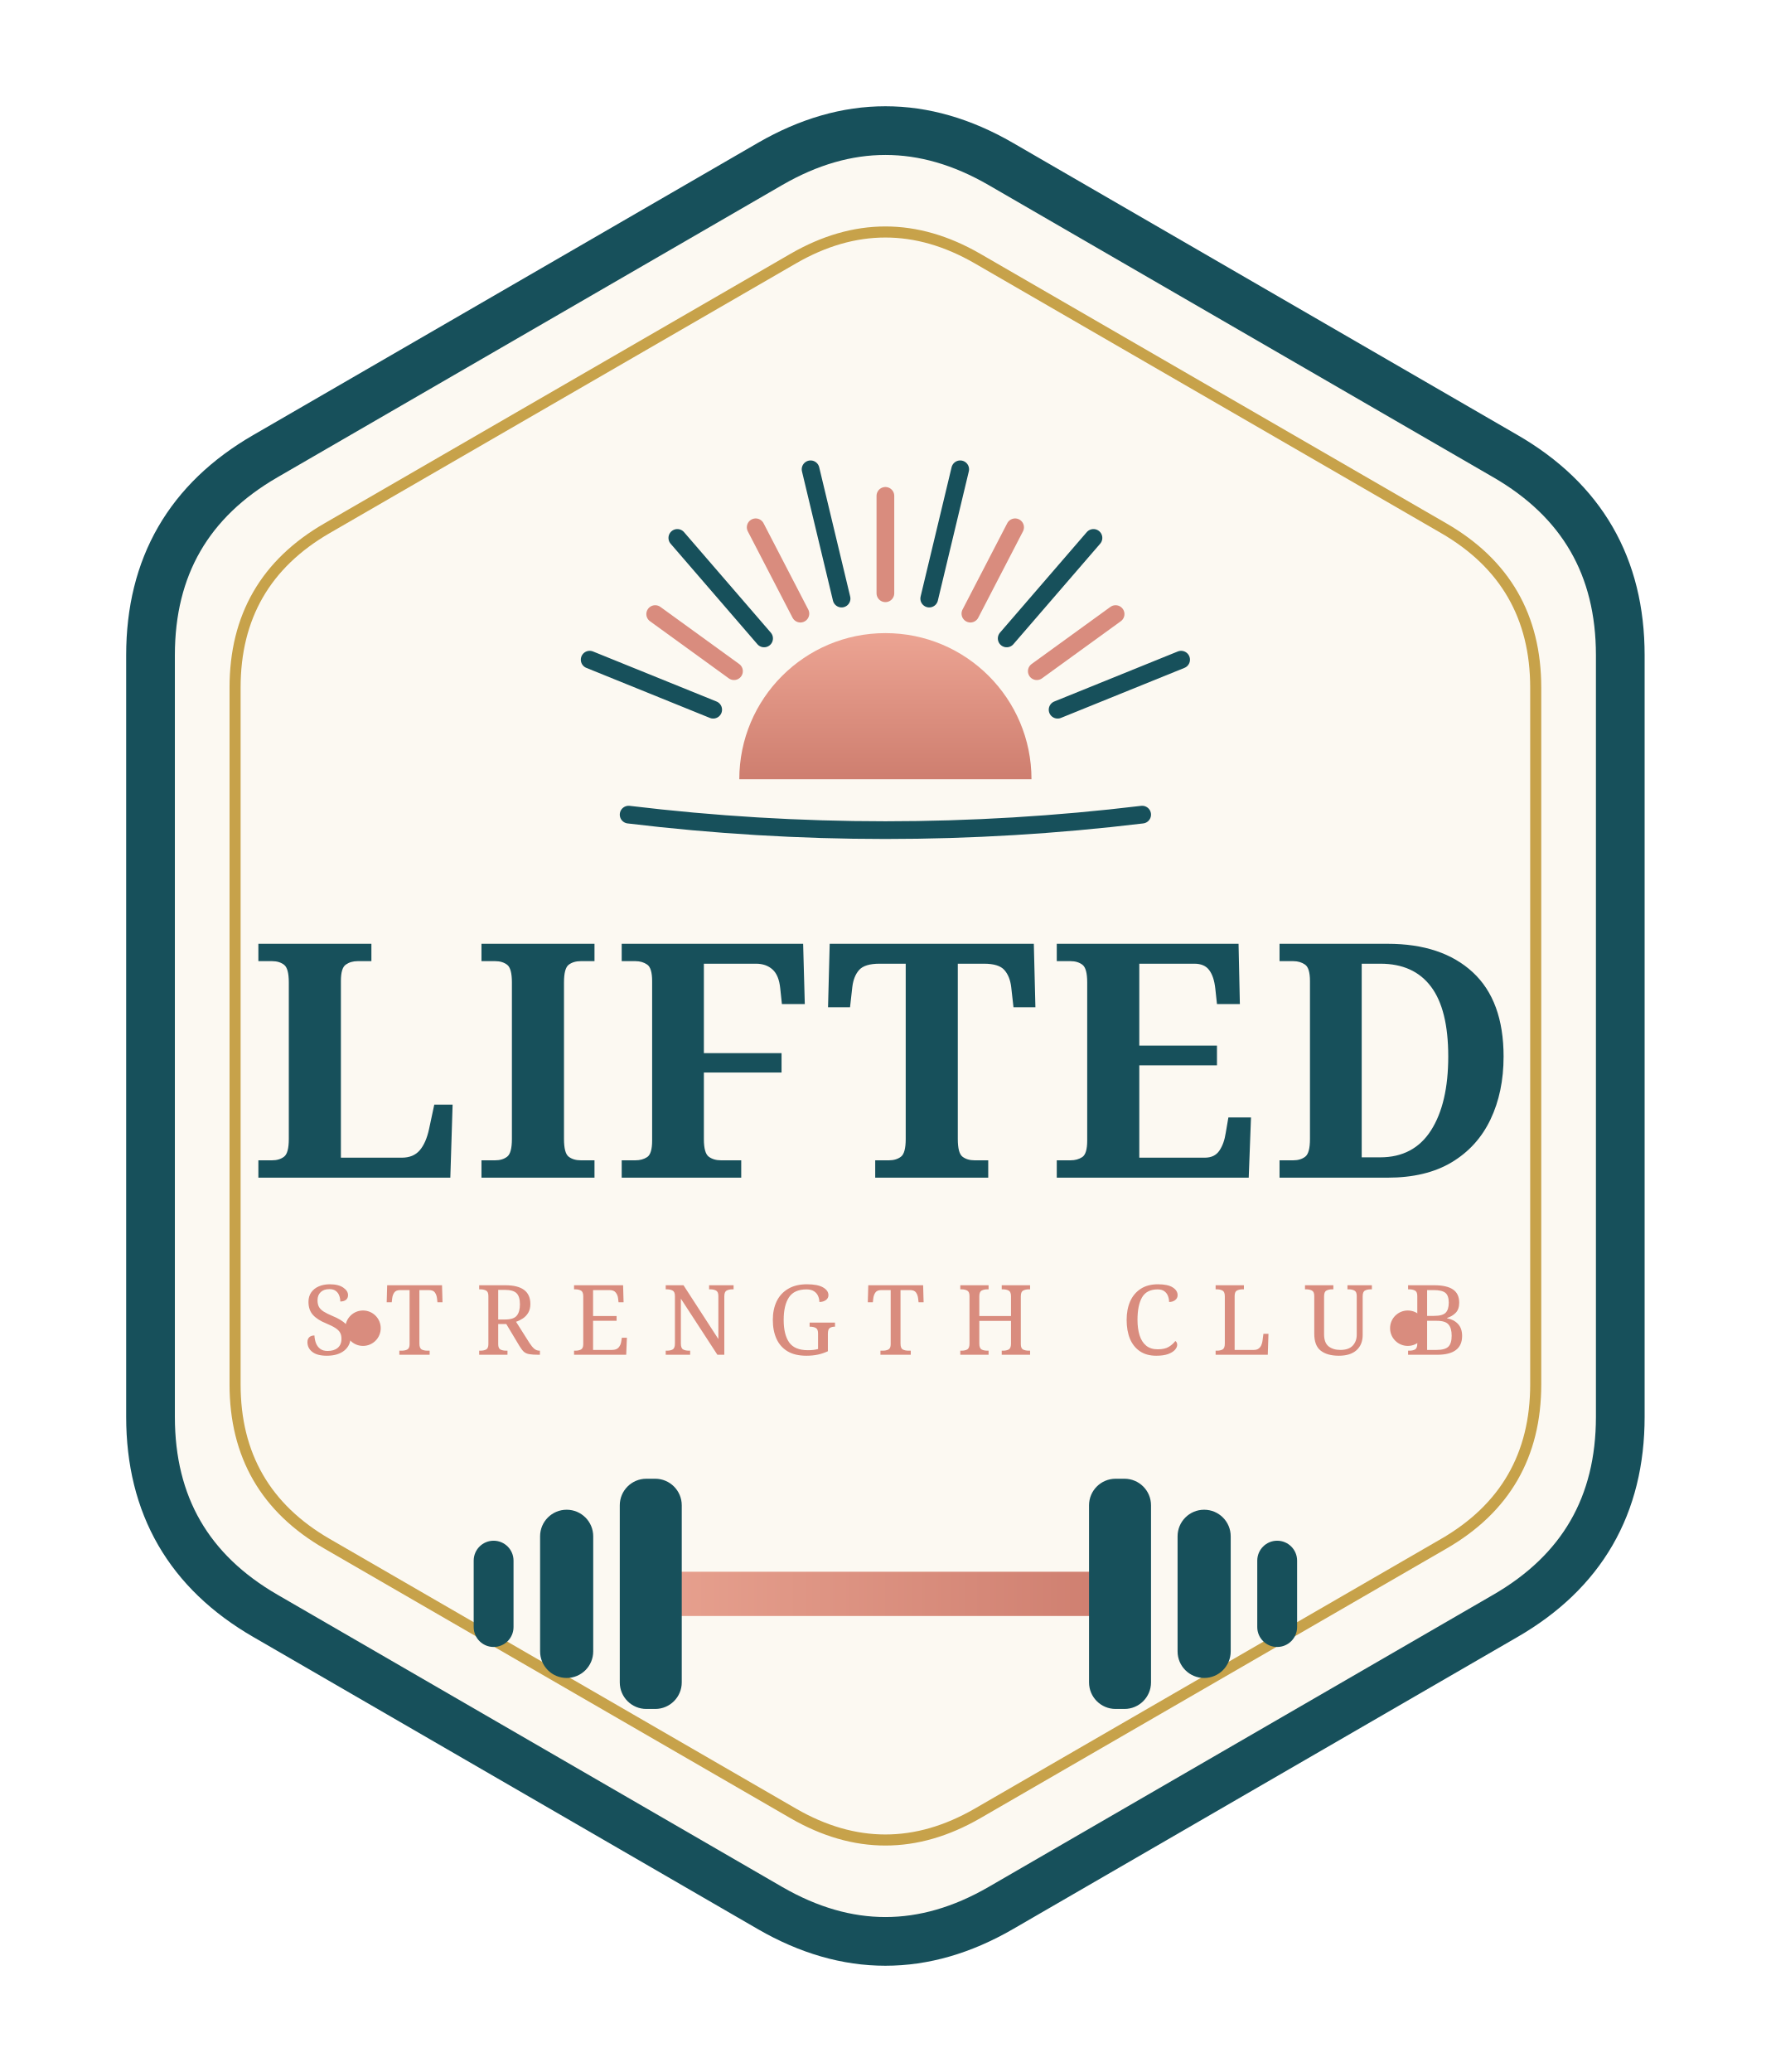
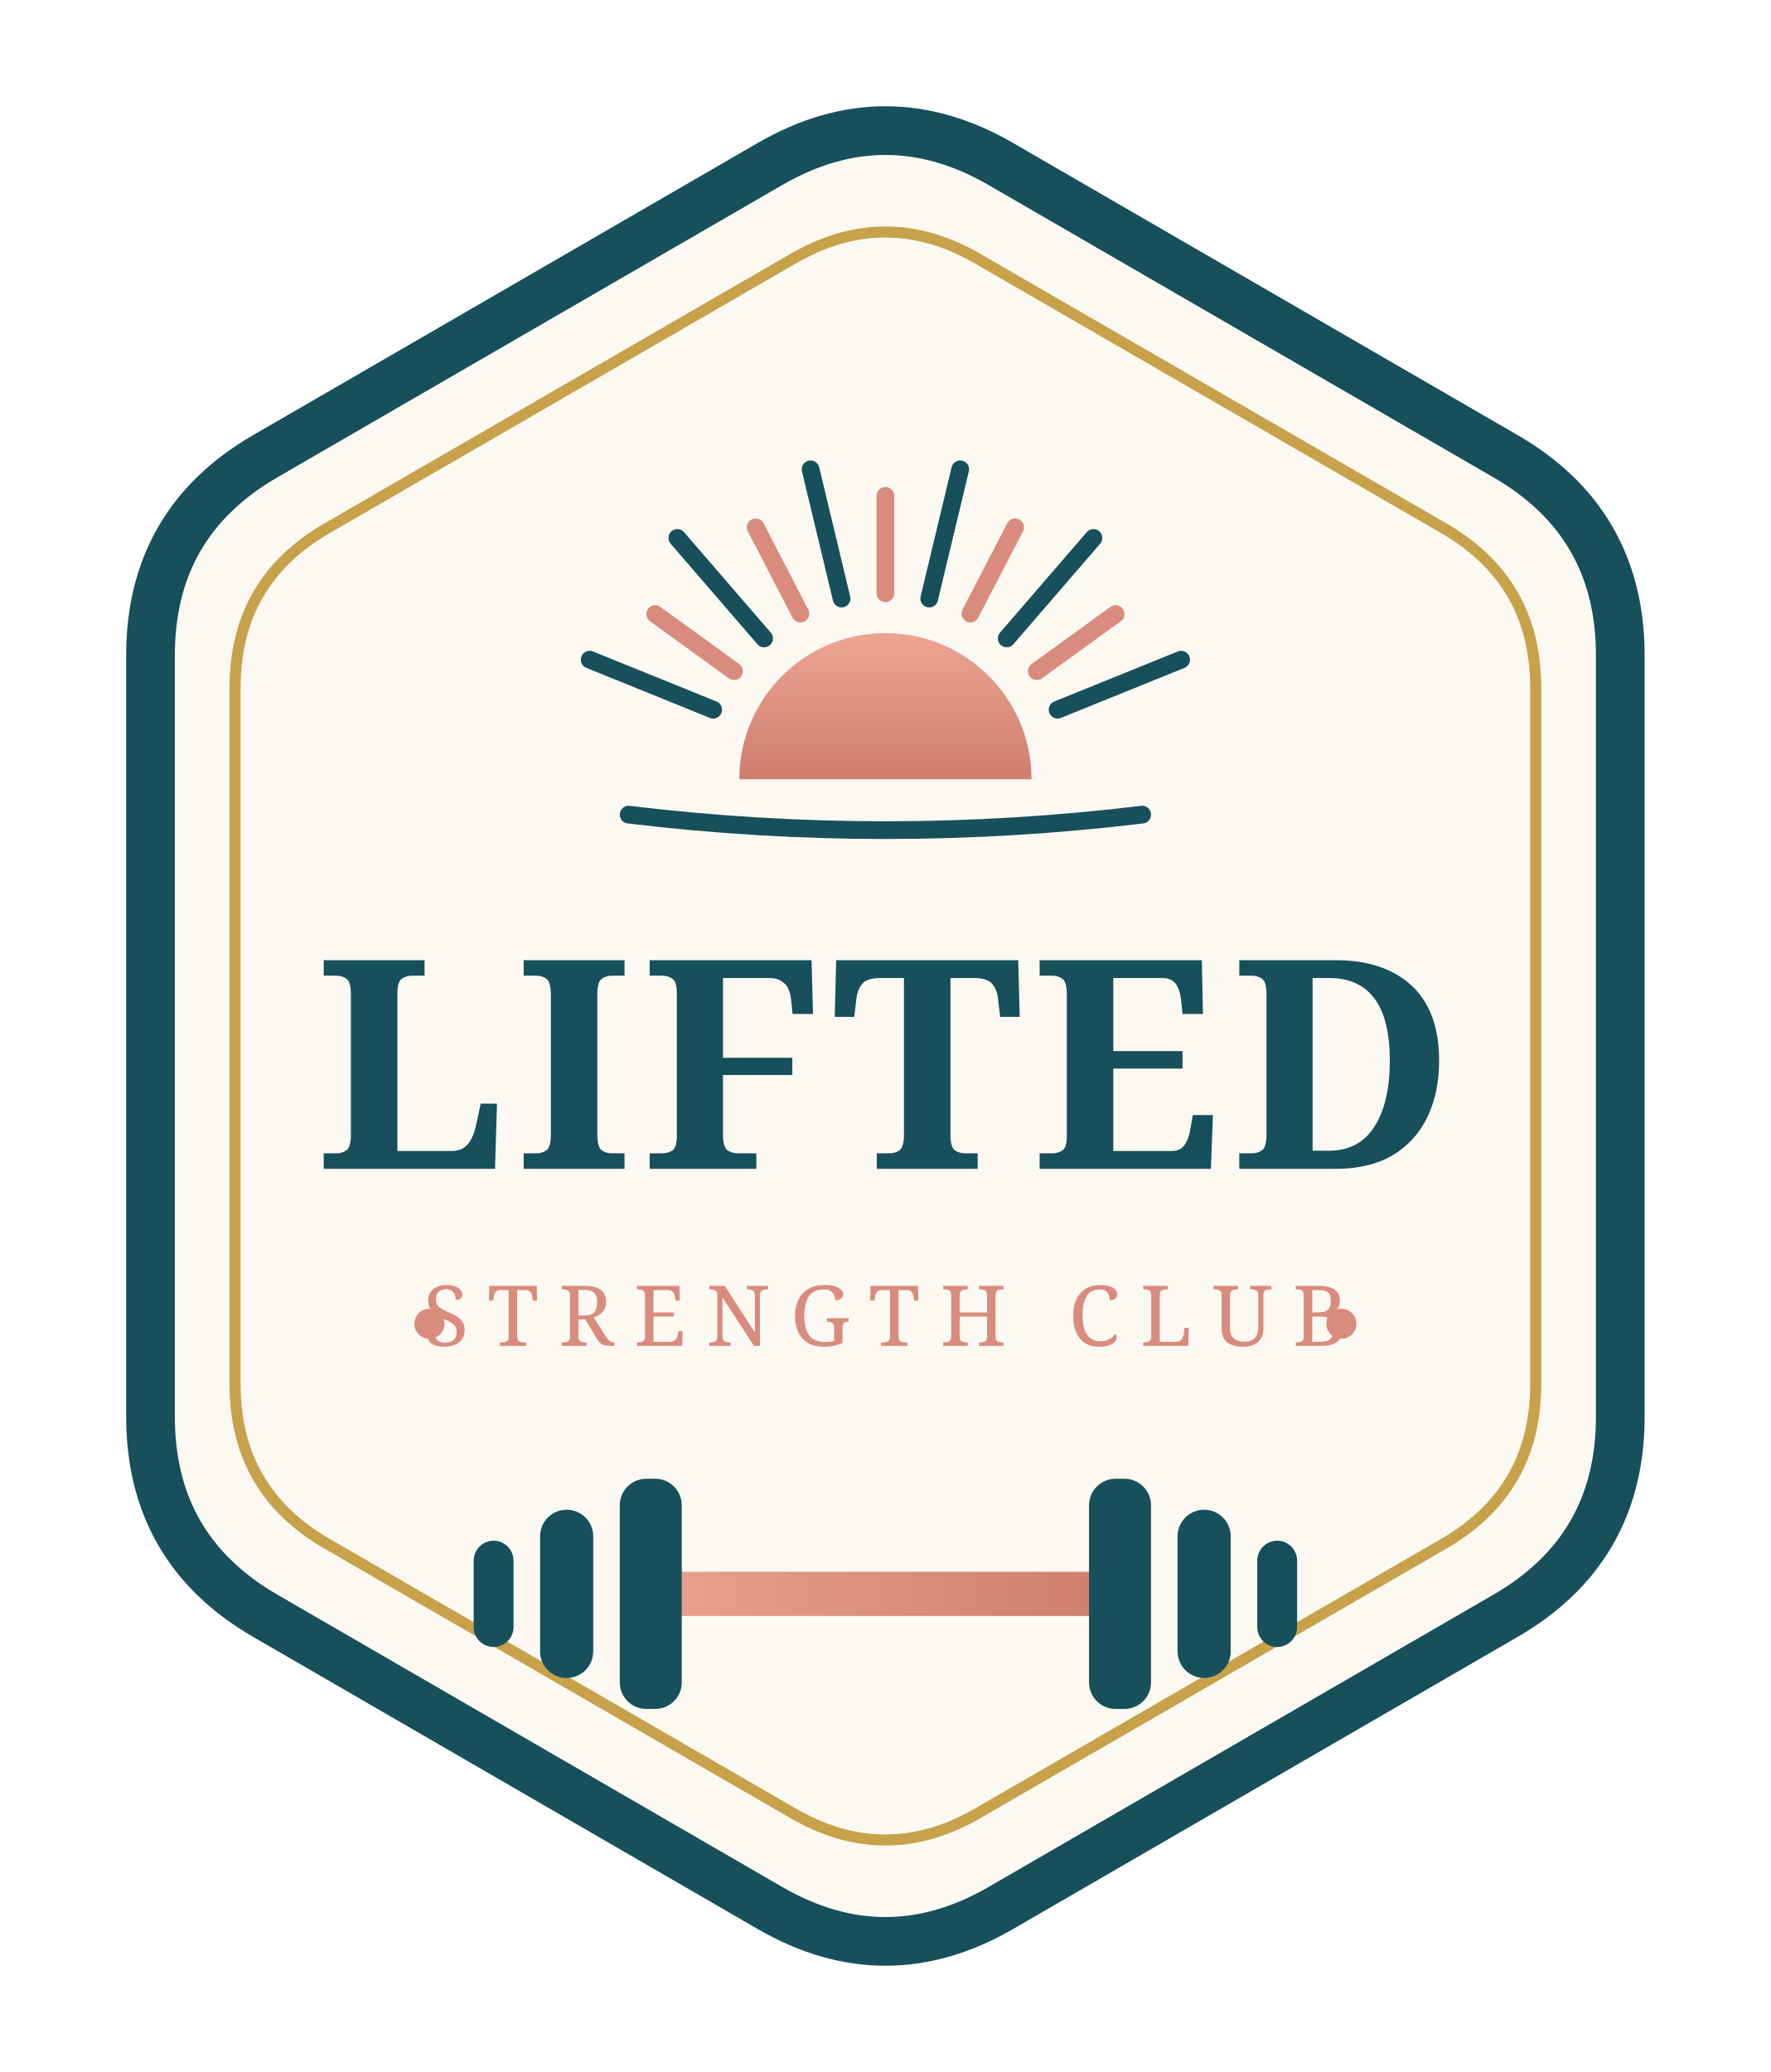
<svg xmlns="http://www.w3.org/2000/svg" viewBox="0 0 400 468">
  <defs>
    <linearGradient id="sun" x1="0" y1="0" x2="0" y2="1">
      <stop offset="0" stop-color="#ECA493" />
      <stop offset="1" stop-color="#CE7E6F" />
    </linearGradient>
    <linearGradient id="bar" x1="0" y1="0" x2="1" y2="0">
      <stop offset="0" stop-color="#E7A18F" />
      <stop offset="1" stop-color="#CE7E6F" />
    </linearGradient>
  </defs>
  <path d="M 174.0 37.0 Q 200.0 22.0 226.0 37.0 L 340.0 103.0 Q 366.0 118.0 366.0 148.0 L 366.0 320.0 Q 366.0 350.0 340.0 365.0 L 226.0 431.0 Q 200.0 446.0 174.0 431.0 L 60.0 365.0 Q 34.0 350.0 34.0 320.0 L 34.0 148.0 Q 34.0 118.0 60.0 103.0 Z" fill="#FCF9F2" />
  <path d="M 174.0 37.0 Q 200.0 22.0 226.0 37.0 L 340.0 103.0 Q 366.0 118.0 366.0 148.0 L 366.0 320.0 Q 366.0 350.0 340.0 365.0 L 226.0 431.0 Q 200.0 446.0 174.0 431.0 L 60.0 365.0 Q 34.0 350.0 34.0 320.0 L 34.0 148.0 Q 34.0 118.0 60.0 103.0 Z" fill="none" stroke="#17505B" stroke-width="11" stroke-linejoin="round" />
  <path d="M 179.2 58.4 Q 200.0 46.4 220.8 58.4 L 326.1 119.3 Q 346.9 131.3 346.9 155.3 L 346.9 312.7 Q 346.9 336.7 326.1 348.7 L 220.8 409.6 Q 200.0 421.6 179.2 409.6 L 73.9 348.7 Q 53.1 336.7 53.1 312.7 L 53.1 155.3 Q 53.1 131.3 73.9 119.3 Z" fill="none" stroke="#C7A24A" stroke-width="2.5" stroke-linejoin="round" />
  <line x1="161.1" y1="160.3" x2="133.2" y2="149.0" stroke="#17505B" stroke-width="4" stroke-linecap="round" />
  <line x1="165.8" y1="151.6" x2="148.0" y2="138.7" stroke="#D98C7E" stroke-width="4" stroke-linecap="round" />
  <line x1="172.6" y1="144.2" x2="153.0" y2="121.5" stroke="#17505B" stroke-width="4" stroke-linecap="round" />
  <line x1="180.8" y1="138.6" x2="170.7" y2="119.1" stroke="#D98C7E" stroke-width="4" stroke-linecap="round" />
  <line x1="190.1" y1="135.2" x2="183.1" y2="106.0" stroke="#17505B" stroke-width="4" stroke-linecap="round" />
  <line x1="200.0" y1="134.0" x2="200.0" y2="112.0" stroke="#D98C7E" stroke-width="4" stroke-linecap="round" />
  <line x1="209.9" y1="135.2" x2="216.9" y2="106.0" stroke="#17505B" stroke-width="4" stroke-linecap="round" />
  <line x1="219.2" y1="138.6" x2="229.3" y2="119.1" stroke="#D98C7E" stroke-width="4" stroke-linecap="round" />
  <line x1="227.4" y1="144.2" x2="247.0" y2="121.5" stroke="#17505B" stroke-width="4" stroke-linecap="round" />
  <line x1="234.2" y1="151.6" x2="252.0" y2="138.7" stroke="#D98C7E" stroke-width="4" stroke-linecap="round" />
  <line x1="238.9" y1="160.3" x2="266.8" y2="149.0" stroke="#17505B" stroke-width="4" stroke-linecap="round" />
  <path d="M 167 176 A 33 33 0 0 1 233 176 Z" fill="url(#sun)" />
  <path d="M 142 184 Q 200 191 258 184" stroke="#17505B" stroke-width="4" fill="none" stroke-linecap="round" />
-   <text x="200" y="266" text-anchor="middle" font-family="'Roboto Slab',Georgia,serif" font-weight="800" font-size="74" letter-spacing="2" fill="#17505B">LIFTED</text>
-   <circle cx="82" cy="300" r="4" fill="#D98C7E" />
-   <circle cx="318" cy="300" r="4" fill="#D98C7E" />
-   <text x="200" y="306" text-anchor="middle" font-family="'Roboto Slab',Georgia,serif" font-weight="500" font-size="22" letter-spacing="7" fill="#D98C7E">STRENGTH CLUB</text>
+   <text x="200" y="264" text-anchor="middle" font-family="'Roboto Slab',Georgia,serif" font-weight="800" font-size="66" letter-spacing="2" fill="#17505B">LIFTED</text>
+   <circle cx="97" cy="299" r="3.4" fill="#D98C7E" />
+   <circle cx="303" cy="299" r="3.4" fill="#D98C7E" />
+   <text x="200" y="304" text-anchor="middle" font-family="'Roboto Slab',Georgia,serif" font-weight="500" font-size="19" letter-spacing="4.5" fill="#D98C7E">STRENGTH CLUB</text>
  <rect x="148" y="355" width="104" height="10" rx="5" fill="url(#bar)" />
  <rect x="246.0" y="334.0" width="14" height="52" rx="6.0" fill="#17505B" />
  <rect x="266.0" y="341.0" width="12" height="38" rx="6.0" fill="#17505B" />
  <rect x="284.0" y="348.0" width="9" height="24" rx="4.5" fill="#17505B" />
  <rect x="140.0" y="334.0" width="14" height="52" rx="6.0" fill="#17505B" />
  <rect x="122.0" y="341.0" width="12" height="38" rx="6.0" fill="#17505B" />
  <rect x="107.0" y="348.0" width="9" height="24" rx="4.5" fill="#17505B" />
</svg>
